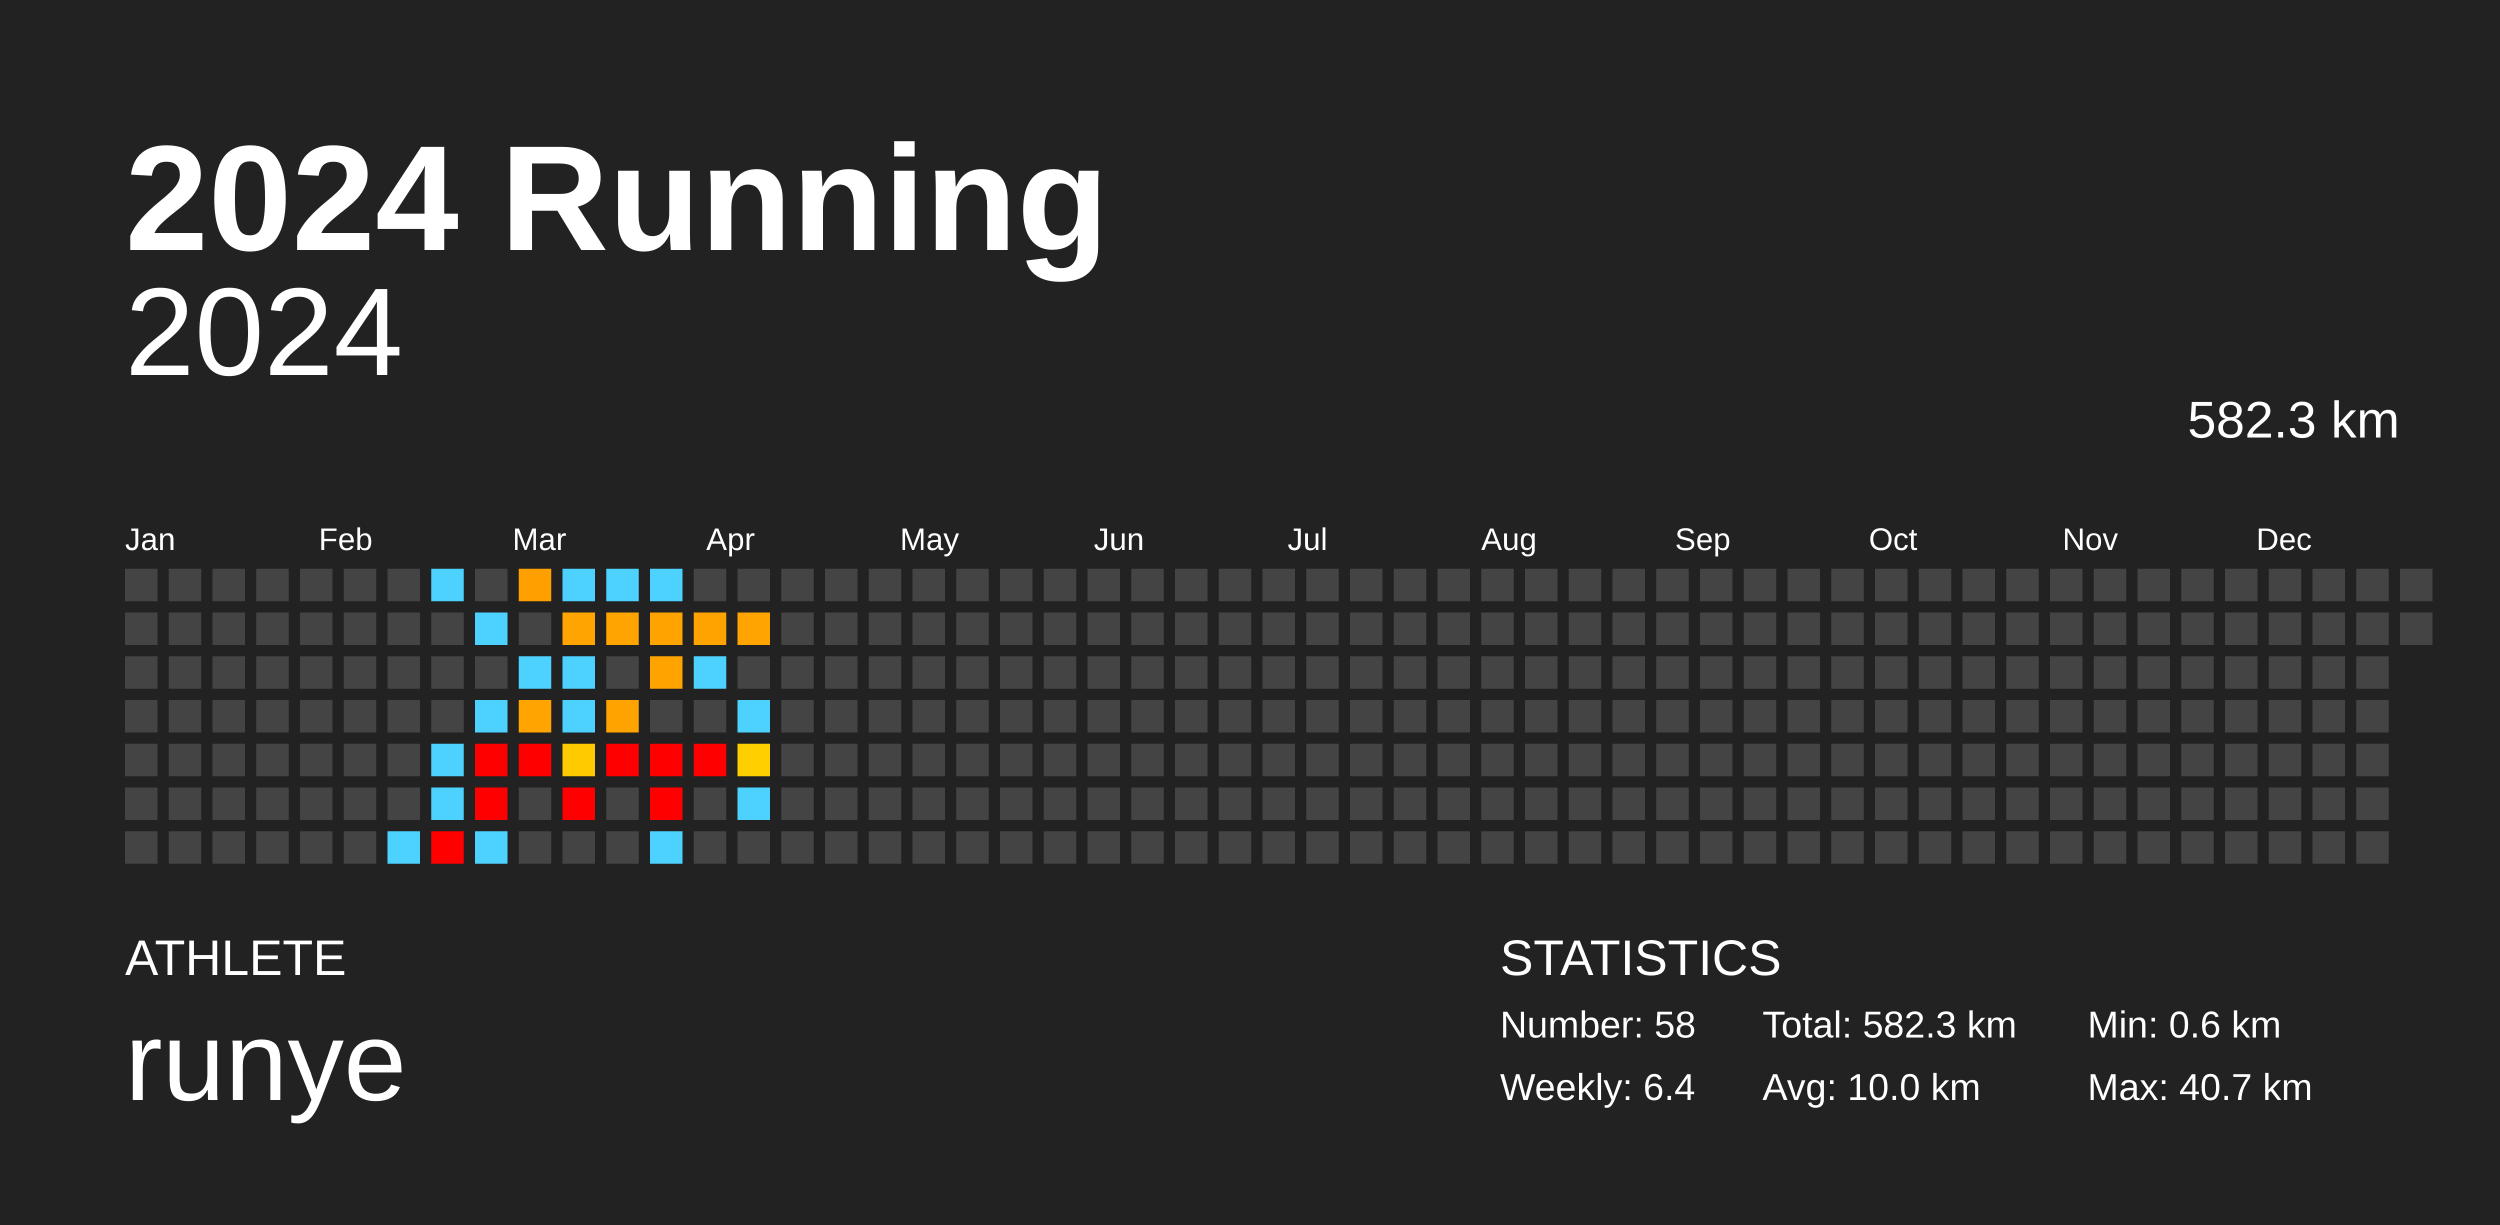
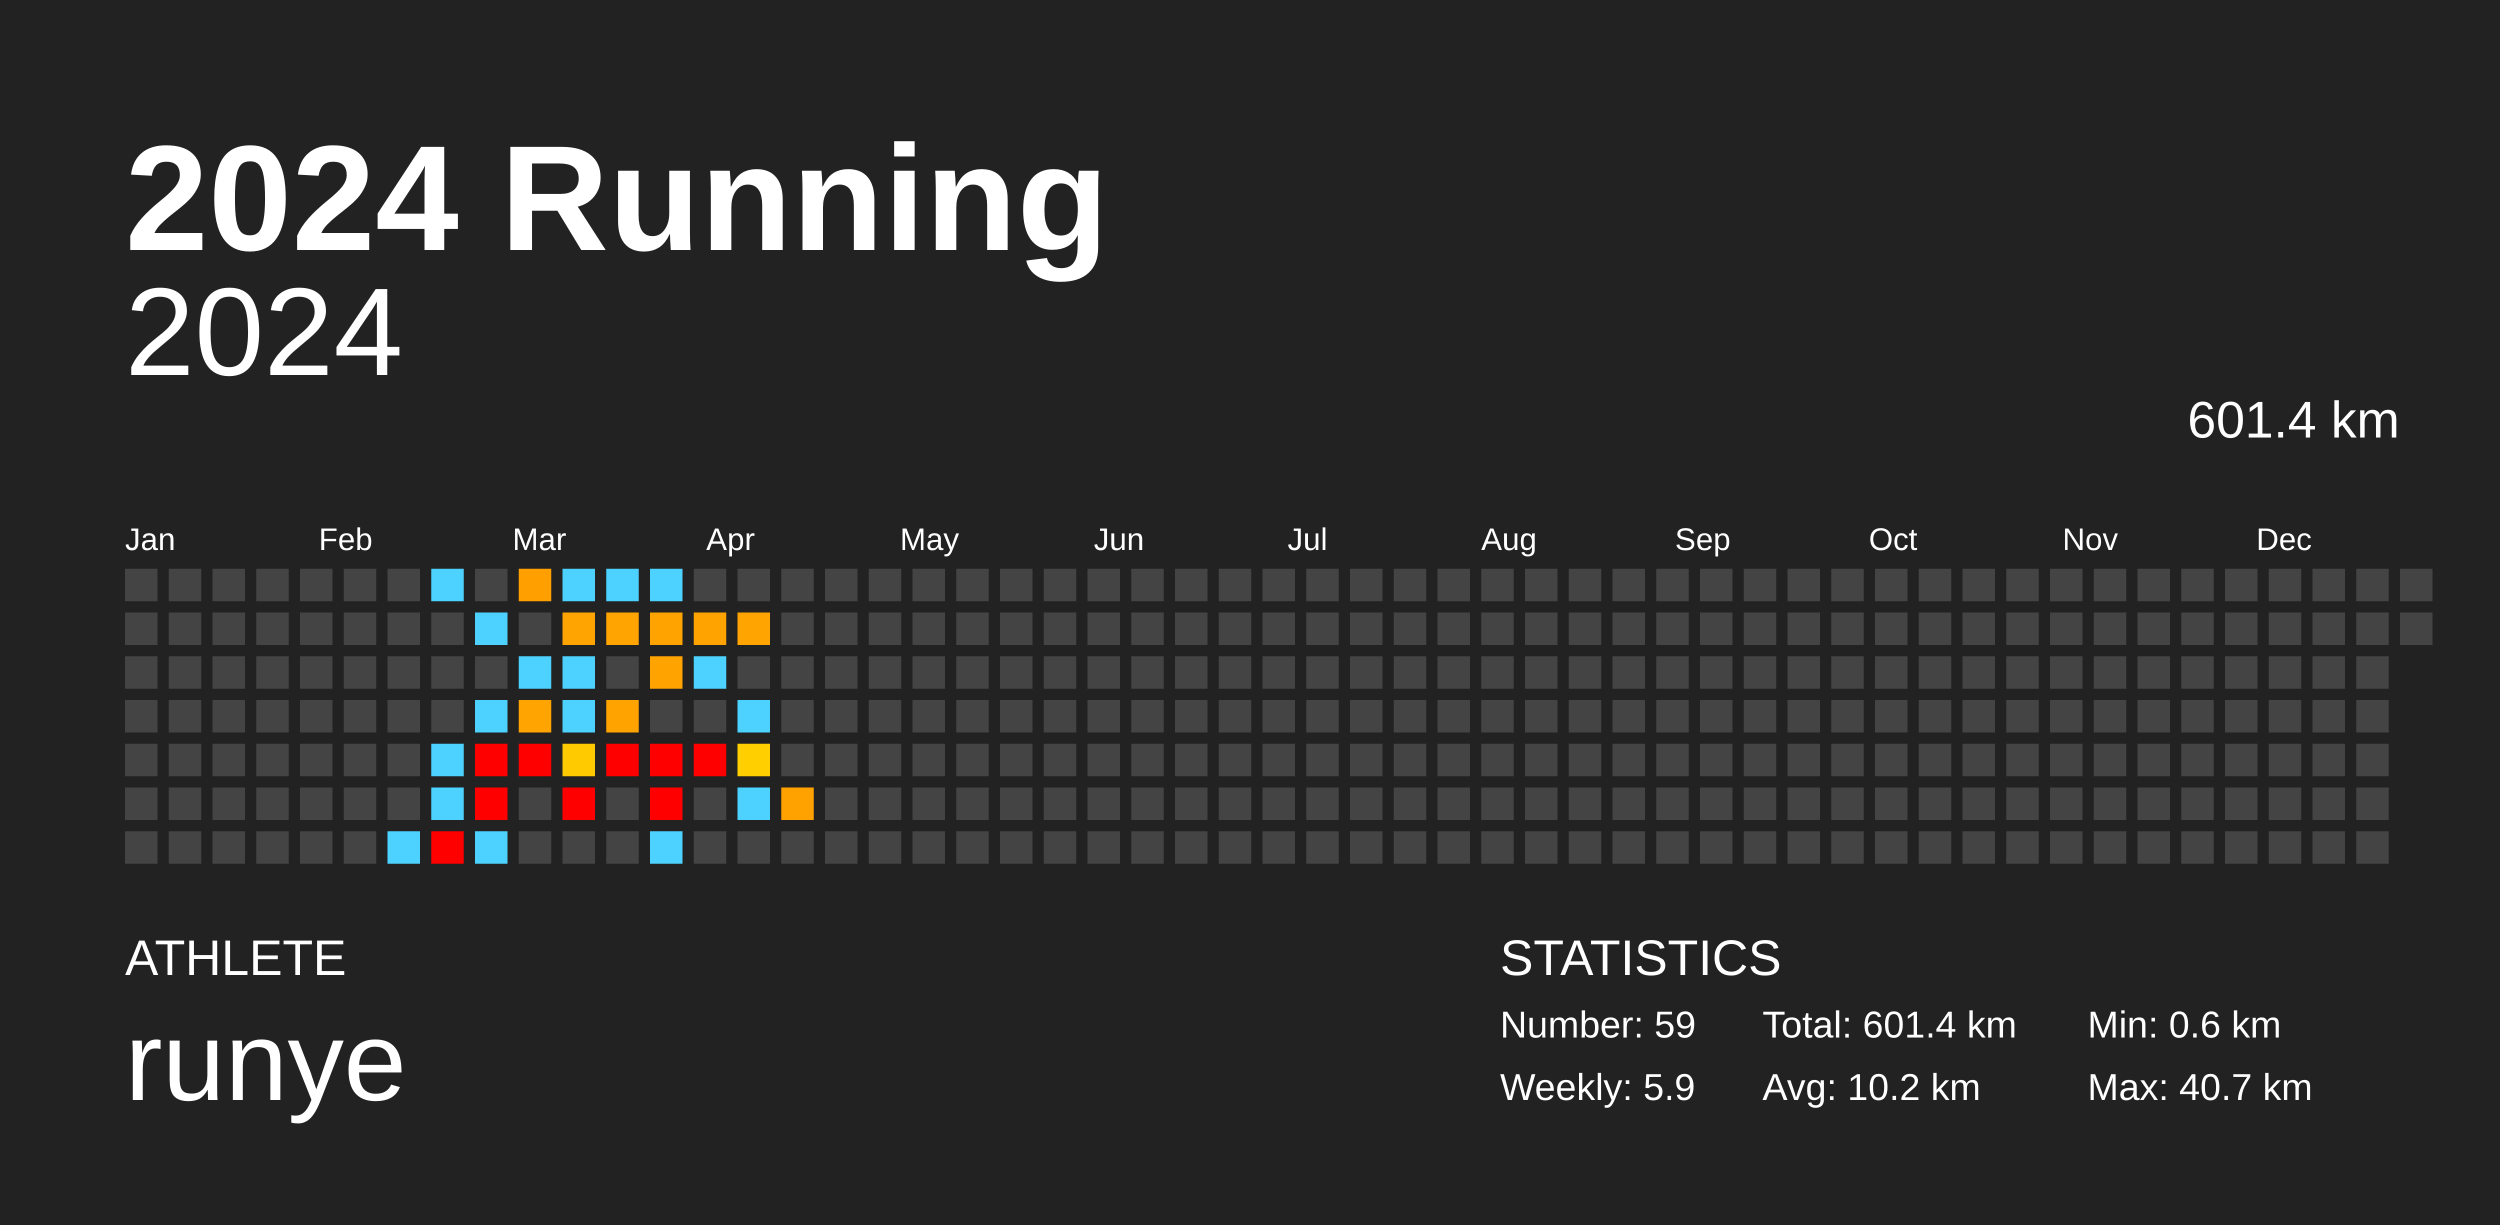
<svg xmlns="http://www.w3.org/2000/svg" baseProfile="full" height="98mm" version="1.1" viewBox="0,0,200,98" width="200mm">
  <defs />
  <rect fill="#222222" height="98" width="200" x="0" y="0" />
  <text fill="#FFFFFF" style="font-size:12px; font-family:Arial; font-weight:bold;" x="10" y="20">2024 Running</text>
  <text fill="#FFFFFF" style="font-size:4px; font-family:Arial" x="10" y="78">ATHLETE</text>
  <text fill="#FFFFFF" style="font-size:9px; font-family:Arial" x="10" y="88">runye</text>
  <text fill="#FFFFFF" style="font-size:4px; font-family:Arial" x="120" y="78">STATISTICS</text>
-   <text fill="#FFFFFF" style="font-size:3px; font-family:Arial" x="120" y="83">Number: 58</text>
-   <text fill="#FFFFFF" style="font-size:3px; font-family:Arial" x="120" y="88">Weekly: 6.4</text>
-   <text fill="#FFFFFF" style="font-size:3px; font-family:Arial" x="141" y="83">Total: 582.3 km</text>
-   <text fill="#FFFFFF" style="font-size:3px; font-family:Arial" x="141" y="88">Avg: 10.0 km</text>
+   <text fill="#FFFFFF" style="font-size:3px; font-family:Arial" x="120" y="83">Number: 59</text>
+   <text fill="#FFFFFF" style="font-size:3px; font-family:Arial" x="120" y="88">Weekly: 5.9</text>
+   <text fill="#FFFFFF" style="font-size:3px; font-family:Arial" x="141" y="83">Total: 601.4 km</text>
+   <text fill="#FFFFFF" style="font-size:3px; font-family:Arial" x="141" y="88">Avg: 10.2 km</text>
  <text fill="#FFFFFF" style="font-size:3px; font-family:Arial" x="167" y="83">Min: 0.6 km</text>
  <text fill="#FFFFFF" style="font-size:3px; font-family:Arial" x="167" y="88">Max: 40.7 km</text>
  <text alignment-baseline="hanging" fill="#FFFFFF" style="font-size:10.0px; font-family:Arial;" x="10" y="30">2024</text>
-   <text alignment-baseline="hanging" fill="#FFFFFF" style="font-size:4.125px; font-family:Arial;" x="175" y="35">582.3 km</text>
+   <text alignment-baseline="hanging" fill="#FFFFFF" style="font-size:4.125px; font-family:Arial;" x="175" y="35">601.4 km</text>
  <text fill="#FFFFFF" style="font-size:2.5px; font-family:Arial" x="10.0" y="44">Jan</text>
  <text fill="#FFFFFF" style="font-size:2.5px; font-family:Arial" x="25.5" y="44">Feb</text>
  <text fill="#FFFFFF" style="font-size:2.5px; font-family:Arial" x="41.0" y="44">Mar</text>
  <text fill="#FFFFFF" style="font-size:2.5px; font-family:Arial" x="56.5" y="44">Apr</text>
  <text fill="#FFFFFF" style="font-size:2.5px; font-family:Arial" x="72.0" y="44">May</text>
  <text fill="#FFFFFF" style="font-size:2.5px; font-family:Arial" x="87.5" y="44">Jun</text>
  <text fill="#FFFFFF" style="font-size:2.5px; font-family:Arial" x="103.0" y="44">Jul</text>
  <text fill="#FFFFFF" style="font-size:2.5px; font-family:Arial" x="118.5" y="44">Aug</text>
  <text fill="#FFFFFF" style="font-size:2.5px; font-family:Arial" x="134.0" y="44">Sep</text>
  <text fill="#FFFFFF" style="font-size:2.5px; font-family:Arial" x="149.5" y="44">Oct</text>
  <text fill="#FFFFFF" style="font-size:2.5px; font-family:Arial" x="165.0" y="44">Nov</text>
  <text fill="#FFFFFF" style="font-size:2.5px; font-family:Arial" x="180.5" y="44">Dec</text>
  <rect fill="#444444" height="2.6" width="2.6" x="10.0" y="45.5" />
  <rect fill="#444444" height="2.6" width="2.6" x="10.0" y="49.0" />
  <rect fill="#444444" height="2.6" width="2.6" x="10.0" y="52.5" />
  <rect fill="#444444" height="2.6" width="2.6" x="10.0" y="56.0" />
  <rect fill="#444444" height="2.6" width="2.6" x="10.0" y="59.5" />
  <rect fill="#444444" height="2.6" width="2.6" x="10.0" y="63.0" />
  <rect fill="#444444" height="2.6" width="2.6" x="10.0" y="66.5" />
  <rect fill="#444444" height="2.6" width="2.6" x="13.5" y="45.5" />
  <rect fill="#444444" height="2.6" width="2.6" x="13.5" y="49.0" />
  <rect fill="#444444" height="2.6" width="2.6" x="13.5" y="52.5" />
  <rect fill="#444444" height="2.6" width="2.6" x="13.5" y="56.0" />
  <rect fill="#444444" height="2.6" width="2.6" x="13.5" y="59.5" />
  <rect fill="#444444" height="2.6" width="2.6" x="13.5" y="63.0" />
  <rect fill="#444444" height="2.6" width="2.6" x="13.5" y="66.5" />
  <rect fill="#444444" height="2.6" width="2.6" x="17.0" y="45.5" />
  <rect fill="#444444" height="2.6" width="2.6" x="17.0" y="49.0" />
  <rect fill="#444444" height="2.6" width="2.6" x="17.0" y="52.5" />
  <rect fill="#444444" height="2.6" width="2.6" x="17.0" y="56.0" />
  <rect fill="#444444" height="2.6" width="2.6" x="17.0" y="59.5" />
  <rect fill="#444444" height="2.6" width="2.6" x="17.0" y="63.0" />
  <rect fill="#444444" height="2.6" width="2.6" x="17.0" y="66.5" />
  <rect fill="#444444" height="2.6" width="2.6" x="20.5" y="45.5" />
  <rect fill="#444444" height="2.6" width="2.6" x="20.5" y="49.0" />
  <rect fill="#444444" height="2.6" width="2.6" x="20.5" y="52.5" />
  <rect fill="#444444" height="2.6" width="2.6" x="20.5" y="56.0" />
  <rect fill="#444444" height="2.6" width="2.6" x="20.5" y="59.5" />
  <rect fill="#444444" height="2.6" width="2.6" x="20.5" y="63.0" />
  <rect fill="#444444" height="2.6" width="2.6" x="20.5" y="66.5" />
  <rect fill="#444444" height="2.6" width="2.6" x="24.0" y="45.5" />
  <rect fill="#444444" height="2.6" width="2.6" x="24.0" y="49.0" />
  <rect fill="#444444" height="2.6" width="2.6" x="24.0" y="52.5" />
  <rect fill="#444444" height="2.6" width="2.6" x="24.0" y="56.0" />
  <rect fill="#444444" height="2.6" width="2.6" x="24.0" y="59.5" />
  <rect fill="#444444" height="2.6" width="2.6" x="24.0" y="63.0" />
  <rect fill="#444444" height="2.6" width="2.6" x="24.0" y="66.5" />
  <rect fill="#444444" height="2.6" width="2.6" x="27.5" y="45.5" />
  <rect fill="#444444" height="2.6" width="2.6" x="27.5" y="49.0" />
  <rect fill="#444444" height="2.6" width="2.6" x="27.5" y="52.5" />
  <rect fill="#444444" height="2.6" width="2.6" x="27.5" y="56.0" />
  <rect fill="#444444" height="2.6" width="2.6" x="27.5" y="59.5" />
  <rect fill="#444444" height="2.6" width="2.6" x="27.5" y="63.0" />
  <rect fill="#444444" height="2.6" width="2.6" x="27.5" y="66.5" />
  <rect fill="#444444" height="2.6" width="2.6" x="31.0" y="45.5" />
  <rect fill="#444444" height="2.6" width="2.6" x="31.0" y="49.0" />
  <rect fill="#444444" height="2.6" width="2.6" x="31.0" y="52.5" />
  <rect fill="#444444" height="2.6" width="2.6" x="31.0" y="56.0" />
  <rect fill="#444444" height="2.6" width="2.6" x="31.0" y="59.5" />
  <rect fill="#444444" height="2.6" width="2.6" x="31.0" y="63.0" />
  <rect fill="#4dd2ff" height="2.6" width="2.6" x="31.0" y="66.5" />
  <rect fill="#4dd2ff" height="2.6" width="2.6" x="34.5" y="45.5" />
  <rect fill="#444444" height="2.6" width="2.6" x="34.5" y="49.0" />
  <rect fill="#444444" height="2.6" width="2.6" x="34.5" y="52.5" />
  <rect fill="#444444" height="2.6" width="2.6" x="34.5" y="56.0" />
  <rect fill="#4dd2ff" height="2.6" width="2.6" x="34.5" y="59.5" />
  <rect fill="#4dd2ff" height="2.6" width="2.6" x="34.5" y="63.0" />
  <rect fill="red" height="2.6" width="2.6" x="34.5" y="66.5" />
  <rect fill="#444444" height="2.6" width="2.6" x="38.0" y="45.5" />
  <rect fill="#4dd2ff" height="2.6" width="2.6" x="38.0" y="49.0" />
  <rect fill="#444444" height="2.6" width="2.6" x="38.0" y="52.5" />
  <rect fill="#4dd2ff" height="2.6" width="2.6" x="38.0" y="56.0" />
  <rect fill="red" height="2.6" width="2.6" x="38.0" y="59.5" />
  <rect fill="red" height="2.6" width="2.6" x="38.0" y="63.0" />
  <rect fill="#4dd2ff" height="2.6" width="2.6" x="38.0" y="66.5" />
  <rect fill="#ffa000" height="2.6" width="2.6" x="41.5" y="45.5" />
  <rect fill="#444444" height="2.6" width="2.6" x="41.5" y="49.0" />
  <rect fill="#4dd2ff" height="2.6" width="2.6" x="41.5" y="52.5" />
  <rect fill="#ffa400" height="2.6" width="2.6" x="41.5" y="56.0" />
  <rect fill="red" height="2.6" width="2.6" x="41.5" y="59.5" />
  <rect fill="#444444" height="2.6" width="2.6" x="41.5" y="63.0" />
  <rect fill="#444444" height="2.6" width="2.6" x="41.5" y="66.5" />
  <rect fill="#4dd2ff" height="2.6" width="2.6" x="45.0" y="45.5" />
  <rect fill="#ffa400" height="2.6" width="2.6" x="45.0" y="49.0" />
  <rect fill="#4dd2ff" height="2.6" width="2.6" x="45.0" y="52.5" />
  <rect fill="#4dd2ff" height="2.6" width="2.6" x="45.0" y="56.0" />
  <rect fill="#ffcb00" height="2.6" width="2.6" x="45.0" y="59.5" />
  <rect fill="red" height="2.6" width="2.6" x="45.0" y="63.0" />
  <rect fill="#444444" height="2.6" width="2.6" x="45.0" y="66.5" />
  <rect fill="#4dd2ff" height="2.6" width="2.6" x="48.5" y="45.5" />
  <rect fill="#ffa400" height="2.6" width="2.6" x="48.5" y="49.0" />
  <rect fill="#444444" height="2.6" width="2.6" x="48.5" y="52.5" />
  <rect fill="#ffa300" height="2.6" width="2.6" x="48.5" y="56.0" />
  <rect fill="red" height="2.6" width="2.6" x="48.5" y="59.5" />
  <rect fill="#444444" height="2.6" width="2.6" x="48.5" y="63.0" />
  <rect fill="#444444" height="2.6" width="2.6" x="48.5" y="66.5" />
  <rect fill="#4dd2ff" height="2.6" width="2.6" x="52.0" y="45.5" />
  <rect fill="#ffa300" height="2.6" width="2.6" x="52.0" y="49.0" />
  <rect fill="#ffa300" height="2.6" width="2.6" x="52.0" y="52.5" />
  <rect fill="#444444" height="2.6" width="2.6" x="52.0" y="56.0" />
  <rect fill="red" height="2.6" width="2.6" x="52.0" y="59.5" />
  <rect fill="red" height="2.6" width="2.6" x="52.0" y="63.0" />
  <rect fill="#4dd2ff" height="2.6" width="2.6" x="52.0" y="66.5" />
  <rect fill="#444444" height="2.6" width="2.6" x="55.5" y="45.5" />
  <rect fill="#ffa300" height="2.6" width="2.6" x="55.5" y="49.0" />
  <rect fill="#4dd2ff" height="2.6" width="2.6" x="55.5" y="52.5" />
  <rect fill="#444444" height="2.6" width="2.6" x="55.5" y="56.0" />
  <rect fill="red" height="2.6" width="2.6" x="55.5" y="59.5" />
  <rect fill="#444444" height="2.6" width="2.6" x="55.5" y="63.0" />
  <rect fill="#444444" height="2.6" width="2.6" x="55.5" y="66.5" />
  <rect fill="#444444" height="2.6" width="2.6" x="59.0" y="45.5" />
  <rect fill="#ffa400" height="2.6" width="2.6" x="59.0" y="49.0" />
  <rect fill="#444444" height="2.6" width="2.6" x="59.0" y="52.5" />
  <rect fill="#4dd2ff" height="2.6" width="2.6" x="59.0" y="56.0" />
  <rect fill="#ffcf00" height="2.6" width="2.6" x="59.0" y="59.5" />
  <rect fill="#4dd2ff" height="2.6" width="2.6" x="59.0" y="63.0" />
  <rect fill="#444444" height="2.6" width="2.6" x="59.0" y="66.5" />
  <rect fill="#444444" height="2.6" width="2.6" x="62.5" y="45.5" />
  <rect fill="#444444" height="2.6" width="2.6" x="62.5" y="49.0" />
  <rect fill="#444444" height="2.6" width="2.6" x="62.5" y="52.5" />
  <rect fill="#444444" height="2.6" width="2.6" x="62.5" y="56.0" />
  <rect fill="#444444" height="2.6" width="2.6" x="62.5" y="59.5" />
-   <rect fill="#444444" height="2.6" width="2.6" x="62.5" y="63.0" />
+   <rect fill="#ffa200" height="2.6" width="2.6" x="62.5" y="63.0" />
  <rect fill="#444444" height="2.6" width="2.6" x="62.5" y="66.5" />
  <rect fill="#444444" height="2.6" width="2.6" x="66.0" y="45.5" />
  <rect fill="#444444" height="2.6" width="2.6" x="66.0" y="49.0" />
  <rect fill="#444444" height="2.6" width="2.6" x="66.0" y="52.5" />
  <rect fill="#444444" height="2.6" width="2.6" x="66.0" y="56.0" />
  <rect fill="#444444" height="2.6" width="2.6" x="66.0" y="59.5" />
  <rect fill="#444444" height="2.6" width="2.6" x="66.0" y="63.0" />
  <rect fill="#444444" height="2.6" width="2.6" x="66.0" y="66.5" />
  <rect fill="#444444" height="2.6" width="2.6" x="69.5" y="45.5" />
  <rect fill="#444444" height="2.6" width="2.6" x="69.5" y="49.0" />
  <rect fill="#444444" height="2.6" width="2.6" x="69.5" y="52.5" />
  <rect fill="#444444" height="2.6" width="2.6" x="69.5" y="56.0" />
  <rect fill="#444444" height="2.6" width="2.6" x="69.5" y="59.5" />
  <rect fill="#444444" height="2.6" width="2.6" x="69.5" y="63.0" />
  <rect fill="#444444" height="2.6" width="2.6" x="69.5" y="66.5" />
  <rect fill="#444444" height="2.6" width="2.6" x="73.0" y="45.5" />
  <rect fill="#444444" height="2.6" width="2.6" x="73.0" y="49.0" />
  <rect fill="#444444" height="2.6" width="2.6" x="73.0" y="52.5" />
  <rect fill="#444444" height="2.6" width="2.6" x="73.0" y="56.0" />
  <rect fill="#444444" height="2.6" width="2.6" x="73.0" y="59.5" />
  <rect fill="#444444" height="2.6" width="2.6" x="73.0" y="63.0" />
  <rect fill="#444444" height="2.6" width="2.6" x="73.0" y="66.5" />
  <rect fill="#444444" height="2.6" width="2.6" x="76.5" y="45.5" />
  <rect fill="#444444" height="2.6" width="2.6" x="76.5" y="49.0" />
  <rect fill="#444444" height="2.6" width="2.6" x="76.5" y="52.5" />
  <rect fill="#444444" height="2.6" width="2.6" x="76.5" y="56.0" />
  <rect fill="#444444" height="2.6" width="2.6" x="76.5" y="59.5" />
  <rect fill="#444444" height="2.6" width="2.6" x="76.5" y="63.0" />
  <rect fill="#444444" height="2.6" width="2.6" x="76.5" y="66.5" />
  <rect fill="#444444" height="2.6" width="2.6" x="80.0" y="45.5" />
  <rect fill="#444444" height="2.6" width="2.6" x="80.0" y="49.0" />
  <rect fill="#444444" height="2.6" width="2.6" x="80.0" y="52.5" />
  <rect fill="#444444" height="2.6" width="2.6" x="80.0" y="56.0" />
  <rect fill="#444444" height="2.6" width="2.6" x="80.0" y="59.5" />
  <rect fill="#444444" height="2.6" width="2.6" x="80.0" y="63.0" />
  <rect fill="#444444" height="2.6" width="2.6" x="80.0" y="66.5" />
  <rect fill="#444444" height="2.6" width="2.6" x="83.5" y="45.5" />
  <rect fill="#444444" height="2.6" width="2.6" x="83.5" y="49.0" />
  <rect fill="#444444" height="2.6" width="2.6" x="83.5" y="52.5" />
  <rect fill="#444444" height="2.6" width="2.6" x="83.5" y="56.0" />
  <rect fill="#444444" height="2.6" width="2.6" x="83.5" y="59.5" />
  <rect fill="#444444" height="2.6" width="2.6" x="83.5" y="63.0" />
  <rect fill="#444444" height="2.6" width="2.6" x="83.5" y="66.5" />
  <rect fill="#444444" height="2.6" width="2.6" x="87.0" y="45.5" />
  <rect fill="#444444" height="2.6" width="2.6" x="87.0" y="49.0" />
  <rect fill="#444444" height="2.6" width="2.6" x="87.0" y="52.5" />
  <rect fill="#444444" height="2.6" width="2.6" x="87.0" y="56.0" />
  <rect fill="#444444" height="2.6" width="2.6" x="87.0" y="59.5" />
  <rect fill="#444444" height="2.6" width="2.6" x="87.0" y="63.0" />
  <rect fill="#444444" height="2.6" width="2.6" x="87.0" y="66.5" />
  <rect fill="#444444" height="2.6" width="2.6" x="90.5" y="45.5" />
  <rect fill="#444444" height="2.6" width="2.6" x="90.5" y="49.0" />
  <rect fill="#444444" height="2.6" width="2.6" x="90.5" y="52.5" />
  <rect fill="#444444" height="2.6" width="2.6" x="90.5" y="56.0" />
  <rect fill="#444444" height="2.6" width="2.6" x="90.5" y="59.5" />
  <rect fill="#444444" height="2.6" width="2.6" x="90.5" y="63.0" />
  <rect fill="#444444" height="2.6" width="2.6" x="90.5" y="66.5" />
  <rect fill="#444444" height="2.6" width="2.6" x="94.0" y="45.5" />
  <rect fill="#444444" height="2.6" width="2.6" x="94.0" y="49.0" />
  <rect fill="#444444" height="2.6" width="2.6" x="94.0" y="52.5" />
  <rect fill="#444444" height="2.6" width="2.6" x="94.0" y="56.0" />
  <rect fill="#444444" height="2.6" width="2.6" x="94.0" y="59.5" />
  <rect fill="#444444" height="2.6" width="2.6" x="94.0" y="63.0" />
  <rect fill="#444444" height="2.6" width="2.6" x="94.0" y="66.5" />
  <rect fill="#444444" height="2.6" width="2.6" x="97.5" y="45.5" />
  <rect fill="#444444" height="2.6" width="2.6" x="97.5" y="49.0" />
  <rect fill="#444444" height="2.6" width="2.6" x="97.5" y="52.5" />
  <rect fill="#444444" height="2.6" width="2.6" x="97.5" y="56.0" />
  <rect fill="#444444" height="2.6" width="2.6" x="97.5" y="59.5" />
  <rect fill="#444444" height="2.6" width="2.6" x="97.5" y="63.0" />
  <rect fill="#444444" height="2.6" width="2.6" x="97.5" y="66.5" />
  <rect fill="#444444" height="2.6" width="2.6" x="101.0" y="45.5" />
  <rect fill="#444444" height="2.6" width="2.6" x="101.0" y="49.0" />
  <rect fill="#444444" height="2.6" width="2.6" x="101.0" y="52.5" />
  <rect fill="#444444" height="2.6" width="2.6" x="101.0" y="56.0" />
  <rect fill="#444444" height="2.6" width="2.6" x="101.0" y="59.5" />
  <rect fill="#444444" height="2.6" width="2.6" x="101.0" y="63.0" />
  <rect fill="#444444" height="2.6" width="2.6" x="101.0" y="66.5" />
  <rect fill="#444444" height="2.6" width="2.6" x="104.5" y="45.5" />
  <rect fill="#444444" height="2.6" width="2.6" x="104.5" y="49.0" />
  <rect fill="#444444" height="2.6" width="2.6" x="104.5" y="52.5" />
  <rect fill="#444444" height="2.6" width="2.6" x="104.5" y="56.0" />
  <rect fill="#444444" height="2.6" width="2.6" x="104.5" y="59.5" />
  <rect fill="#444444" height="2.6" width="2.6" x="104.5" y="63.0" />
  <rect fill="#444444" height="2.6" width="2.6" x="104.5" y="66.5" />
  <rect fill="#444444" height="2.6" width="2.6" x="108.0" y="45.5" />
  <rect fill="#444444" height="2.6" width="2.6" x="108.0" y="49.0" />
  <rect fill="#444444" height="2.6" width="2.6" x="108.0" y="52.5" />
  <rect fill="#444444" height="2.6" width="2.6" x="108.0" y="56.0" />
  <rect fill="#444444" height="2.6" width="2.6" x="108.0" y="59.5" />
  <rect fill="#444444" height="2.6" width="2.6" x="108.0" y="63.0" />
  <rect fill="#444444" height="2.6" width="2.6" x="108.0" y="66.5" />
  <rect fill="#444444" height="2.6" width="2.6" x="111.5" y="45.5" />
  <rect fill="#444444" height="2.6" width="2.6" x="111.5" y="49.0" />
  <rect fill="#444444" height="2.6" width="2.6" x="111.5" y="52.5" />
  <rect fill="#444444" height="2.6" width="2.6" x="111.5" y="56.0" />
  <rect fill="#444444" height="2.6" width="2.6" x="111.5" y="59.5" />
  <rect fill="#444444" height="2.6" width="2.6" x="111.5" y="63.0" />
  <rect fill="#444444" height="2.6" width="2.6" x="111.5" y="66.5" />
  <rect fill="#444444" height="2.6" width="2.6" x="115.0" y="45.5" />
  <rect fill="#444444" height="2.6" width="2.6" x="115.0" y="49.0" />
  <rect fill="#444444" height="2.6" width="2.6" x="115.0" y="52.5" />
  <rect fill="#444444" height="2.6" width="2.6" x="115.0" y="56.0" />
  <rect fill="#444444" height="2.6" width="2.6" x="115.0" y="59.5" />
  <rect fill="#444444" height="2.6" width="2.6" x="115.0" y="63.0" />
  <rect fill="#444444" height="2.6" width="2.6" x="115.0" y="66.5" />
  <rect fill="#444444" height="2.6" width="2.6" x="118.5" y="45.5" />
  <rect fill="#444444" height="2.6" width="2.6" x="118.5" y="49.0" />
  <rect fill="#444444" height="2.6" width="2.6" x="118.5" y="52.5" />
  <rect fill="#444444" height="2.6" width="2.6" x="118.5" y="56.0" />
  <rect fill="#444444" height="2.6" width="2.6" x="118.5" y="59.5" />
  <rect fill="#444444" height="2.6" width="2.6" x="118.5" y="63.0" />
  <rect fill="#444444" height="2.6" width="2.6" x="118.5" y="66.5" />
  <rect fill="#444444" height="2.6" width="2.6" x="122.0" y="45.5" />
  <rect fill="#444444" height="2.6" width="2.6" x="122.0" y="49.0" />
  <rect fill="#444444" height="2.6" width="2.6" x="122.0" y="52.5" />
  <rect fill="#444444" height="2.6" width="2.6" x="122.0" y="56.0" />
  <rect fill="#444444" height="2.6" width="2.6" x="122.0" y="59.5" />
  <rect fill="#444444" height="2.6" width="2.6" x="122.0" y="63.0" />
  <rect fill="#444444" height="2.6" width="2.6" x="122.0" y="66.5" />
  <rect fill="#444444" height="2.6" width="2.6" x="125.5" y="45.5" />
  <rect fill="#444444" height="2.6" width="2.6" x="125.5" y="49.0" />
  <rect fill="#444444" height="2.6" width="2.6" x="125.5" y="52.5" />
  <rect fill="#444444" height="2.6" width="2.6" x="125.5" y="56.0" />
  <rect fill="#444444" height="2.6" width="2.6" x="125.5" y="59.5" />
  <rect fill="#444444" height="2.6" width="2.6" x="125.5" y="63.0" />
  <rect fill="#444444" height="2.6" width="2.6" x="125.5" y="66.5" />
  <rect fill="#444444" height="2.6" width="2.6" x="129.0" y="45.5" />
  <rect fill="#444444" height="2.6" width="2.6" x="129.0" y="49.0" />
  <rect fill="#444444" height="2.6" width="2.6" x="129.0" y="52.5" />
  <rect fill="#444444" height="2.6" width="2.6" x="129.0" y="56.0" />
  <rect fill="#444444" height="2.6" width="2.6" x="129.0" y="59.5" />
  <rect fill="#444444" height="2.6" width="2.6" x="129.0" y="63.0" />
  <rect fill="#444444" height="2.6" width="2.6" x="129.0" y="66.5" />
  <rect fill="#444444" height="2.6" width="2.6" x="132.5" y="45.5" />
  <rect fill="#444444" height="2.6" width="2.6" x="132.5" y="49.0" />
  <rect fill="#444444" height="2.6" width="2.6" x="132.5" y="52.5" />
  <rect fill="#444444" height="2.6" width="2.6" x="132.5" y="56.0" />
  <rect fill="#444444" height="2.6" width="2.6" x="132.5" y="59.5" />
  <rect fill="#444444" height="2.6" width="2.6" x="132.5" y="63.0" />
  <rect fill="#444444" height="2.6" width="2.6" x="132.5" y="66.5" />
  <rect fill="#444444" height="2.6" width="2.6" x="136.0" y="45.5" />
  <rect fill="#444444" height="2.6" width="2.6" x="136.0" y="49.0" />
  <rect fill="#444444" height="2.6" width="2.6" x="136.0" y="52.5" />
  <rect fill="#444444" height="2.6" width="2.6" x="136.0" y="56.0" />
  <rect fill="#444444" height="2.6" width="2.6" x="136.0" y="59.5" />
  <rect fill="#444444" height="2.6" width="2.6" x="136.0" y="63.0" />
  <rect fill="#444444" height="2.6" width="2.6" x="136.0" y="66.5" />
  <rect fill="#444444" height="2.6" width="2.6" x="139.5" y="45.5" />
  <rect fill="#444444" height="2.6" width="2.6" x="139.5" y="49.0" />
  <rect fill="#444444" height="2.6" width="2.6" x="139.5" y="52.5" />
  <rect fill="#444444" height="2.6" width="2.6" x="139.5" y="56.0" />
  <rect fill="#444444" height="2.6" width="2.6" x="139.5" y="59.5" />
  <rect fill="#444444" height="2.6" width="2.6" x="139.5" y="63.0" />
  <rect fill="#444444" height="2.6" width="2.6" x="139.5" y="66.5" />
  <rect fill="#444444" height="2.6" width="2.6" x="143.0" y="45.5" />
  <rect fill="#444444" height="2.6" width="2.6" x="143.0" y="49.0" />
  <rect fill="#444444" height="2.6" width="2.6" x="143.0" y="52.5" />
  <rect fill="#444444" height="2.6" width="2.6" x="143.0" y="56.0" />
  <rect fill="#444444" height="2.6" width="2.6" x="143.0" y="59.5" />
  <rect fill="#444444" height="2.6" width="2.6" x="143.0" y="63.0" />
  <rect fill="#444444" height="2.6" width="2.6" x="143.0" y="66.5" />
  <rect fill="#444444" height="2.6" width="2.6" x="146.5" y="45.5" />
  <rect fill="#444444" height="2.6" width="2.6" x="146.5" y="49.0" />
  <rect fill="#444444" height="2.6" width="2.6" x="146.5" y="52.5" />
  <rect fill="#444444" height="2.6" width="2.6" x="146.5" y="56.0" />
  <rect fill="#444444" height="2.6" width="2.6" x="146.5" y="59.5" />
  <rect fill="#444444" height="2.6" width="2.6" x="146.5" y="63.0" />
  <rect fill="#444444" height="2.6" width="2.6" x="146.5" y="66.5" />
  <rect fill="#444444" height="2.6" width="2.6" x="150.0" y="45.5" />
  <rect fill="#444444" height="2.6" width="2.6" x="150.0" y="49.0" />
  <rect fill="#444444" height="2.6" width="2.6" x="150.0" y="52.5" />
  <rect fill="#444444" height="2.6" width="2.6" x="150.0" y="56.0" />
  <rect fill="#444444" height="2.6" width="2.6" x="150.0" y="59.5" />
  <rect fill="#444444" height="2.6" width="2.6" x="150.0" y="63.0" />
  <rect fill="#444444" height="2.6" width="2.6" x="150.0" y="66.5" />
  <rect fill="#444444" height="2.6" width="2.6" x="153.5" y="45.5" />
  <rect fill="#444444" height="2.6" width="2.6" x="153.5" y="49.0" />
  <rect fill="#444444" height="2.6" width="2.6" x="153.5" y="52.5" />
  <rect fill="#444444" height="2.6" width="2.6" x="153.5" y="56.0" />
  <rect fill="#444444" height="2.6" width="2.6" x="153.5" y="59.5" />
  <rect fill="#444444" height="2.6" width="2.6" x="153.5" y="63.0" />
  <rect fill="#444444" height="2.6" width="2.6" x="153.5" y="66.5" />
  <rect fill="#444444" height="2.6" width="2.6" x="157.0" y="45.5" />
  <rect fill="#444444" height="2.6" width="2.6" x="157.0" y="49.0" />
  <rect fill="#444444" height="2.6" width="2.6" x="157.0" y="52.5" />
  <rect fill="#444444" height="2.6" width="2.6" x="157.0" y="56.0" />
  <rect fill="#444444" height="2.6" width="2.6" x="157.0" y="59.5" />
  <rect fill="#444444" height="2.6" width="2.6" x="157.0" y="63.0" />
  <rect fill="#444444" height="2.6" width="2.6" x="157.0" y="66.5" />
  <rect fill="#444444" height="2.6" width="2.6" x="160.5" y="45.5" />
  <rect fill="#444444" height="2.6" width="2.6" x="160.5" y="49.0" />
  <rect fill="#444444" height="2.6" width="2.6" x="160.5" y="52.5" />
  <rect fill="#444444" height="2.6" width="2.6" x="160.5" y="56.0" />
  <rect fill="#444444" height="2.6" width="2.6" x="160.5" y="59.5" />
  <rect fill="#444444" height="2.6" width="2.6" x="160.5" y="63.0" />
  <rect fill="#444444" height="2.6" width="2.6" x="160.5" y="66.5" />
  <rect fill="#444444" height="2.6" width="2.6" x="164.0" y="45.5" />
  <rect fill="#444444" height="2.6" width="2.6" x="164.0" y="49.0" />
  <rect fill="#444444" height="2.6" width="2.6" x="164.0" y="52.5" />
  <rect fill="#444444" height="2.6" width="2.6" x="164.0" y="56.0" />
  <rect fill="#444444" height="2.6" width="2.6" x="164.0" y="59.5" />
  <rect fill="#444444" height="2.6" width="2.6" x="164.0" y="63.0" />
  <rect fill="#444444" height="2.6" width="2.6" x="164.0" y="66.5" />
  <rect fill="#444444" height="2.6" width="2.6" x="167.5" y="45.5" />
  <rect fill="#444444" height="2.6" width="2.6" x="167.5" y="49.0" />
  <rect fill="#444444" height="2.6" width="2.6" x="167.5" y="52.5" />
  <rect fill="#444444" height="2.6" width="2.6" x="167.5" y="56.0" />
  <rect fill="#444444" height="2.6" width="2.6" x="167.5" y="59.5" />
  <rect fill="#444444" height="2.6" width="2.6" x="167.5" y="63.0" />
  <rect fill="#444444" height="2.6" width="2.6" x="167.5" y="66.5" />
  <rect fill="#444444" height="2.6" width="2.6" x="171.0" y="45.5" />
  <rect fill="#444444" height="2.6" width="2.6" x="171.0" y="49.0" />
  <rect fill="#444444" height="2.6" width="2.6" x="171.0" y="52.5" />
  <rect fill="#444444" height="2.6" width="2.6" x="171.0" y="56.0" />
  <rect fill="#444444" height="2.6" width="2.6" x="171.0" y="59.5" />
  <rect fill="#444444" height="2.6" width="2.6" x="171.0" y="63.0" />
  <rect fill="#444444" height="2.6" width="2.6" x="171.0" y="66.5" />
  <rect fill="#444444" height="2.6" width="2.6" x="174.5" y="45.5" />
  <rect fill="#444444" height="2.6" width="2.6" x="174.5" y="49.0" />
  <rect fill="#444444" height="2.6" width="2.6" x="174.5" y="52.5" />
  <rect fill="#444444" height="2.6" width="2.6" x="174.5" y="56.0" />
  <rect fill="#444444" height="2.6" width="2.6" x="174.5" y="59.5" />
  <rect fill="#444444" height="2.6" width="2.6" x="174.5" y="63.0" />
  <rect fill="#444444" height="2.6" width="2.6" x="174.5" y="66.5" />
  <rect fill="#444444" height="2.6" width="2.6" x="178.0" y="45.5" />
  <rect fill="#444444" height="2.6" width="2.6" x="178.0" y="49.0" />
  <rect fill="#444444" height="2.6" width="2.6" x="178.0" y="52.5" />
  <rect fill="#444444" height="2.6" width="2.6" x="178.0" y="56.0" />
  <rect fill="#444444" height="2.6" width="2.6" x="178.0" y="59.5" />
  <rect fill="#444444" height="2.6" width="2.6" x="178.0" y="63.0" />
  <rect fill="#444444" height="2.6" width="2.6" x="178.0" y="66.5" />
  <rect fill="#444444" height="2.6" width="2.6" x="181.5" y="45.5" />
  <rect fill="#444444" height="2.6" width="2.6" x="181.5" y="49.0" />
  <rect fill="#444444" height="2.6" width="2.6" x="181.5" y="52.5" />
  <rect fill="#444444" height="2.6" width="2.6" x="181.5" y="56.0" />
  <rect fill="#444444" height="2.6" width="2.6" x="181.5" y="59.5" />
  <rect fill="#444444" height="2.6" width="2.6" x="181.5" y="63.0" />
  <rect fill="#444444" height="2.6" width="2.6" x="181.5" y="66.5" />
  <rect fill="#444444" height="2.6" width="2.6" x="185.0" y="45.5" />
  <rect fill="#444444" height="2.6" width="2.6" x="185.0" y="49.0" />
  <rect fill="#444444" height="2.6" width="2.6" x="185.0" y="52.5" />
  <rect fill="#444444" height="2.6" width="2.6" x="185.0" y="56.0" />
  <rect fill="#444444" height="2.6" width="2.6" x="185.0" y="59.5" />
  <rect fill="#444444" height="2.6" width="2.6" x="185.0" y="63.0" />
  <rect fill="#444444" height="2.6" width="2.6" x="185.0" y="66.5" />
  <rect fill="#444444" height="2.6" width="2.6" x="188.5" y="45.5" />
  <rect fill="#444444" height="2.6" width="2.6" x="188.5" y="49.0" />
  <rect fill="#444444" height="2.6" width="2.6" x="188.5" y="52.5" />
  <rect fill="#444444" height="2.6" width="2.6" x="188.5" y="56.0" />
  <rect fill="#444444" height="2.6" width="2.6" x="188.5" y="59.5" />
  <rect fill="#444444" height="2.6" width="2.6" x="188.5" y="63.0" />
  <rect fill="#444444" height="2.6" width="2.6" x="188.5" y="66.5" />
  <rect fill="#444444" height="2.6" width="2.6" x="192.0" y="45.5" />
  <rect fill="#444444" height="2.6" width="2.6" x="192.0" y="49.0" />
</svg>
